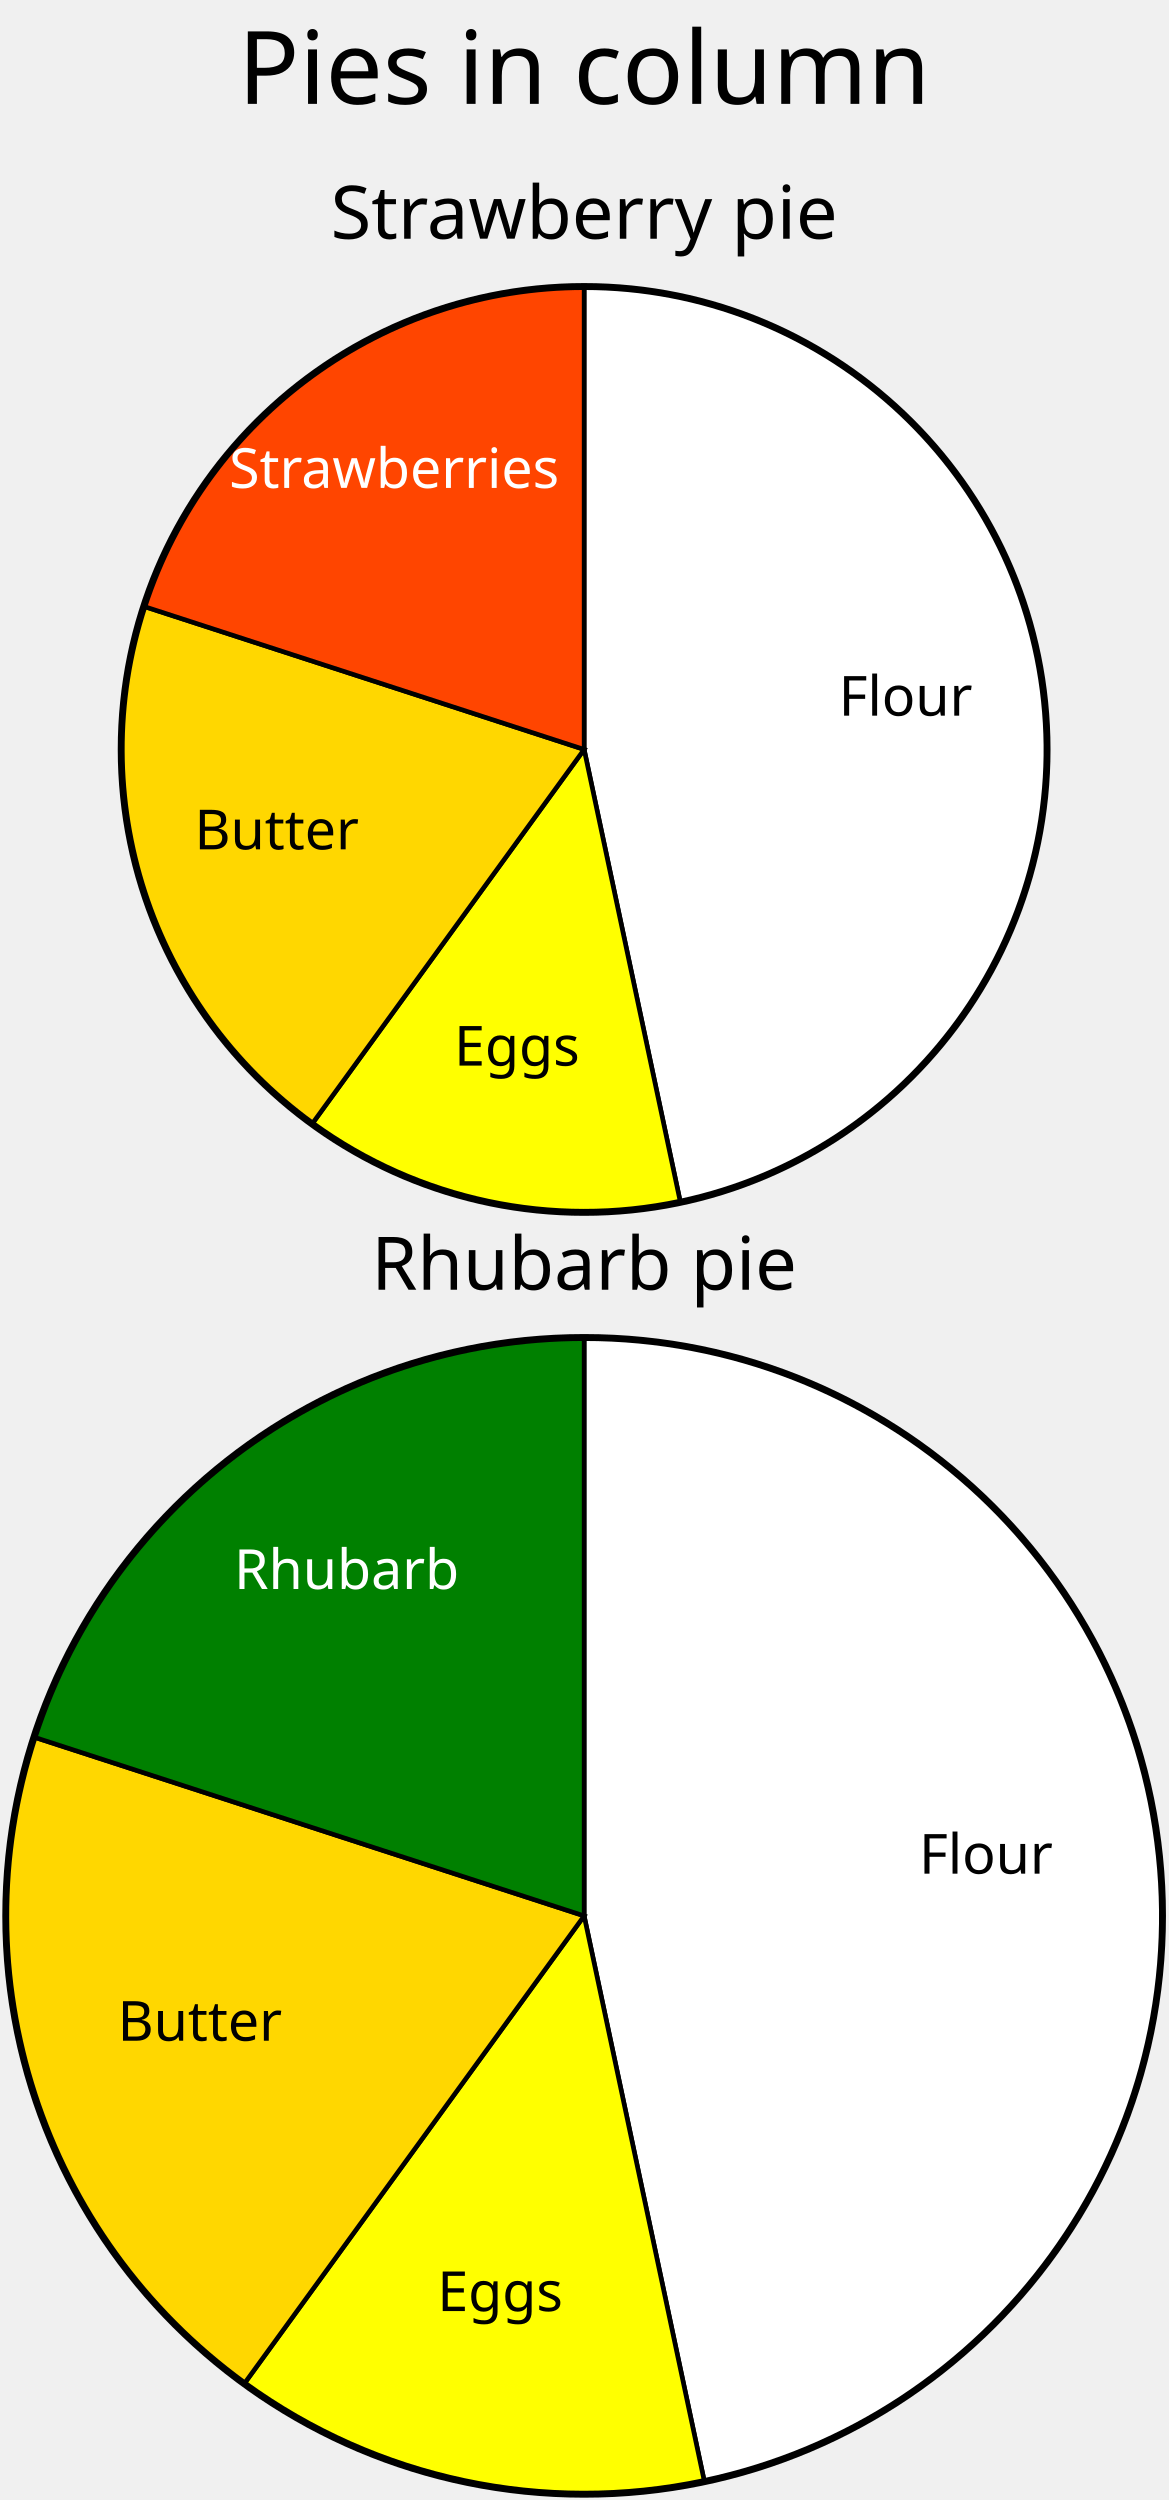
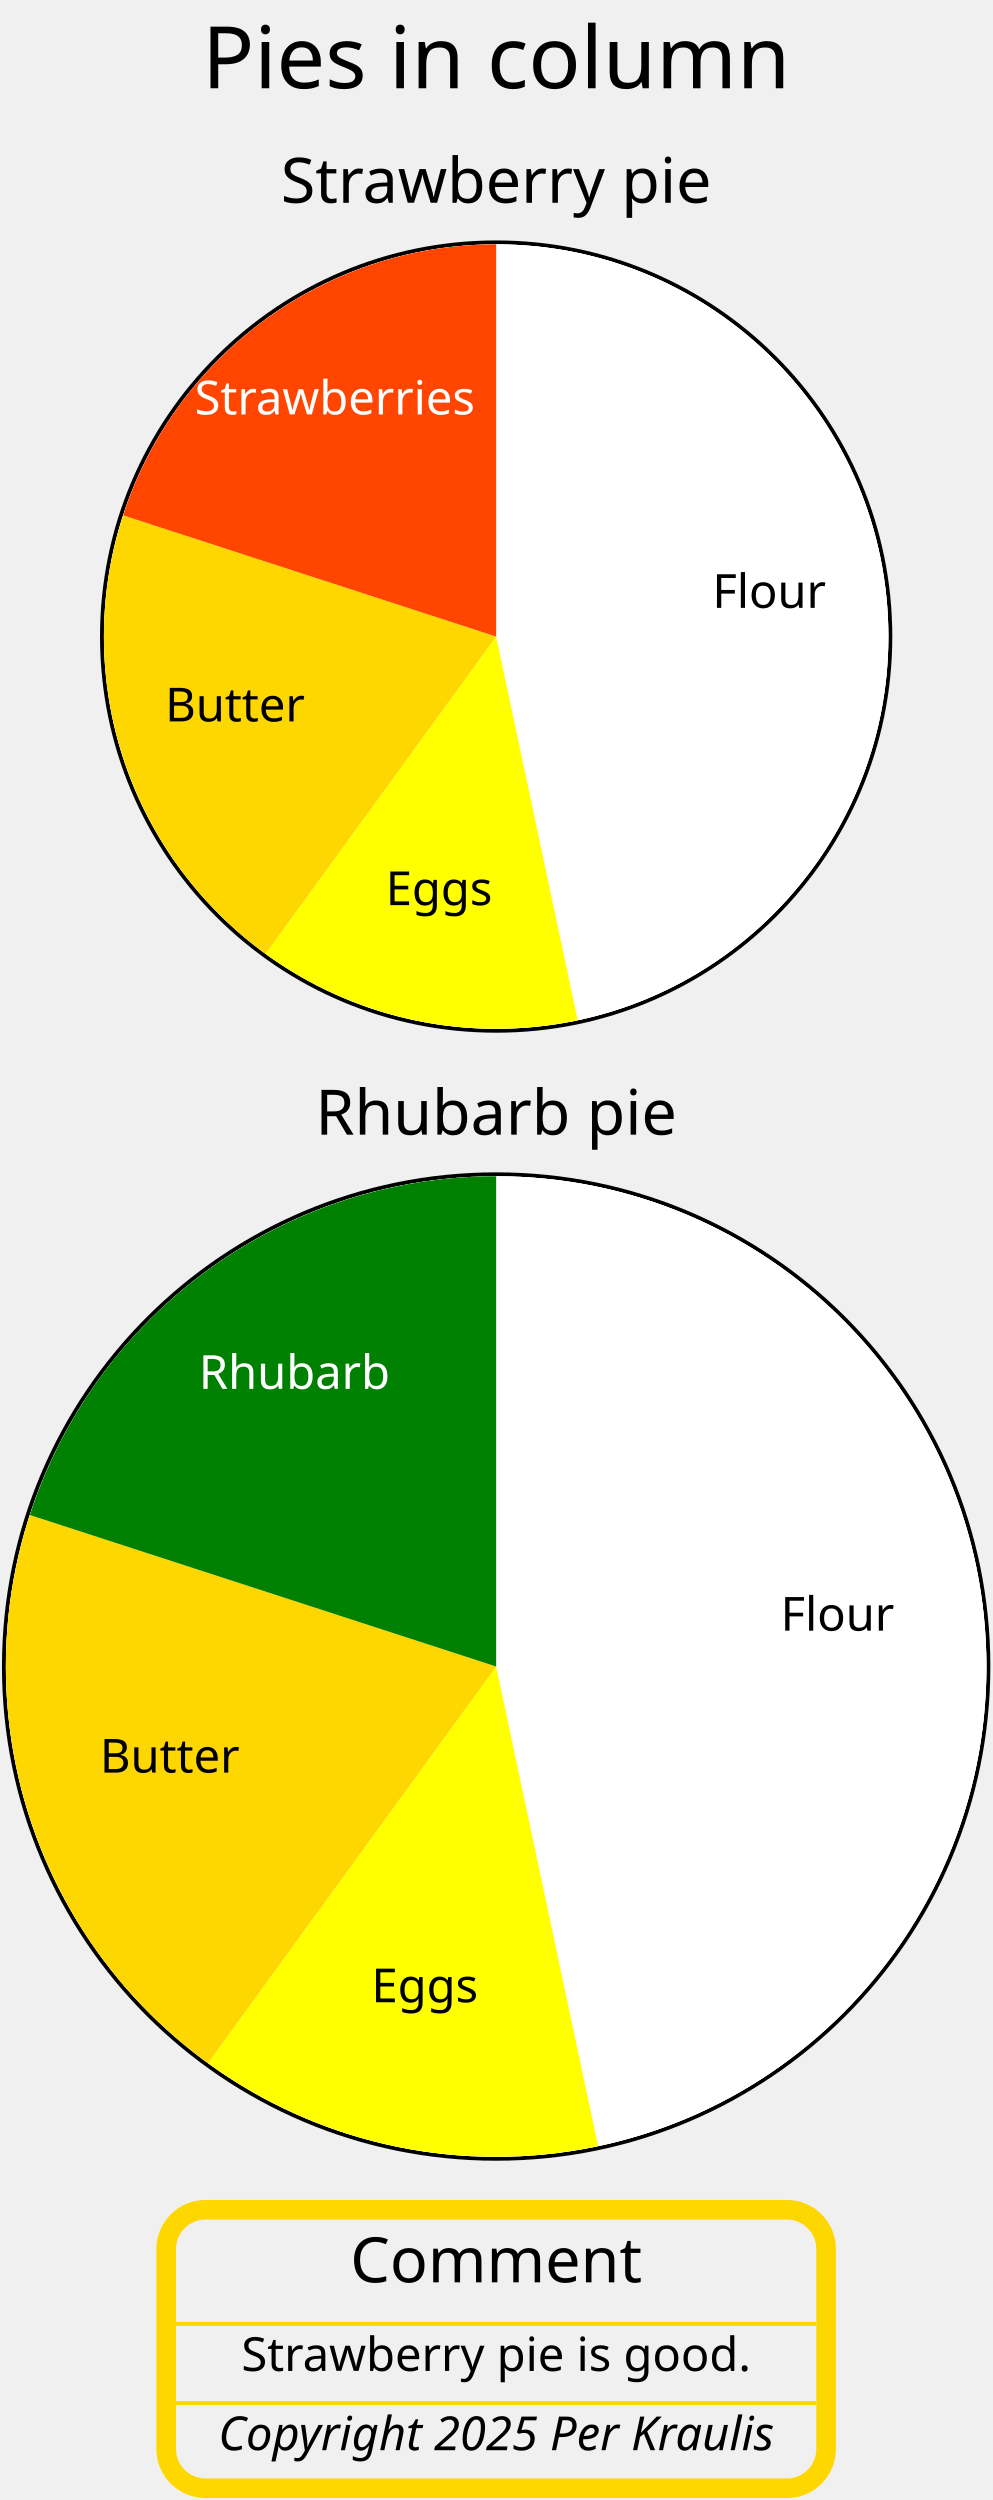
- <svg xmlns="http://www.w3.org/2000/svg" width="253" height="541.4" viewBox="0 0 253 541.4" transform="translate(0.5, 0.5)">
+ <svg xmlns="http://www.w3.org/2000/svg" width="253" height="637.4" viewBox="0 0 253 637.4" transform="translate(0.5, 0.5)">
  <g class="layout">
    <g fill="black" font-family="sans-serif" font-size="22" text-anchor="middle" transform="translate(44.281,0)">
      <text y="22" x="81.719">Pies in column</text>
    </g>
    <g transform="translate(25,35.2)">
      <g class="layout">
        <g fill="black" font-family="sans-serif" font-size="16" text-anchor="middle" transform="translate(41.644,0)">
          <text y="16" x="59.356">Strawberry pie</text>
        </g>
        <g transform="translate(0,25.6)">
          <g class="plot" clip-path="url(#id2)" transform="translate(101,101)">
            <circle r="100.5" stroke="black" fill="none" class="frame" stroke-width="1" />
            <defs>
              <clipPath>
                <rect x="-101" y="-101" width="202" height="202" id="id2" />
              </clipPath>
            </defs>
-             <circle r="100.0" fill="white" class="area" />
-             <g stroke="black" stroke-width="1">
+             <g class="graphics">
+               <circle r="100.0" fill="white" />
              <path d="M 0 0 L 0 -100 A 100 100 0 0 1 20.791 97.815 Z" class="slice" fill="white" />
              <path d="M 0 0 L 20.791 97.815 A 100 100 0 0 1 -58.779 80.902 Z" class="slice" fill="yellow" />
              <path d="M 0 0 L -58.779 80.902 A 100 100 0 0 1 -95.106 -30.902 Z" class="slice" fill="gold" />
              <a href="https://en.wikipedia.org/wiki/Strawberry">
                <path d="M 0 0 L -95.106 -30.902 A 100 100 0 0 1 0 -100 Z" class="slice" fill="orangered" />
              </a>
            </g>
            <g class="labels" font-family="sans-serif" font-size="12" text-anchor="middle">
              <text x="69.617" y="-7.317" fill="black">Flour</text>
              <text x="-14.554" y="68.47" fill="black">Eggs</text>
              <text x="-66.574" y="21.631" fill="black">Butter</text>
              <text x="-41.145" y="-56.631" fill="white">Strawberries</text>
            </g>
          </g>
        </g>
      </g>
    </g>
-     <g transform="translate(0,262.8)">
+     <g transform="translate(0,272.8)">
      <g class="layout">
        <g fill="black" font-family="sans-serif" font-size="16" text-anchor="middle" transform="translate(76.296,0)">
          <text y="16" x="49.704">Rhubarb pie</text>
        </g>
        <g transform="translate(0,25.6)">
          <g class="plot" clip-path="url(#id3)" transform="translate(126,126)">
            <circle r="125.5" stroke="black" fill="none" class="frame" stroke-width="1" />
            <defs>
              <clipPath>
                <rect x="-126" y="-126" width="252" height="252" id="id3" />
              </clipPath>
            </defs>
-             <circle r="125.0" fill="white" class="area" />
-             <g stroke="black" stroke-width="1">
+             <g class="graphics">
+               <circle r="125.0" fill="white" />
              <path d="M 0 0 L 0 -125 A 125 125 0 0 1 25.989 122.268 Z" class="slice" fill="white" />
              <path d="M 0 0 L 25.989 122.268 A 125 125 0 0 1 -73.473 101.127 Z" class="slice" fill="yellow" />
              <path d="M 0 0 L -73.473 101.127 A 125 125 0 0 1 -118.882 -38.627 Z" class="slice" fill="gold" />
              <a href="https://en.wikipedia.org/wiki/Rhubarb">
                <path d="M 0 0 L -118.882 -38.627 A 125 125 0 0 1 0 -125 Z" class="slice" fill="green" />
              </a>
            </g>
            <g class="labels" font-family="sans-serif" font-size="12" text-anchor="middle">
              <text x="87.021" y="-9.146" fill="black">Flour</text>
              <text x="-18.192" y="85.588" fill="black">Eggs</text>
              <text x="-83.217" y="27.039" fill="black">Butter</text>
              <text x="-51.431" y="-70.789" fill="white">Rhubarb</text>
            </g>
          </g>
        </g>
      </g>
    </g>
+     <g transform="translate(39.376,560.4)">
+       <g class="layout">
+         <g transform="translate(0,0)">
+           <rect x="2.5" y="2.5" width="168.248" height="71" stroke="gold" fill="none" class="frame" rx="10" ry="10" stroke-width="5" />
+         </g>
+         <g transform="translate(5,5)">
+           <g>
+             <g fill="black" font-family="sans-serif" font-size="16" text-anchor="middle" transform="translate(41.8,0)">
+               <text y="16" x="39.824">Comment</text>
+             </g>
+             <g fill="black" font-family="sans-serif" font-size="12" text-anchor="middle" transform="translate(11.799,26.6)">
+               <text y="12" x="69.825">Strawberry pie is good.</text>
+             </g>
+             <g fill="black" font-family="sans-serif" font-size="12" font-style="italic" text-anchor="middle" transform="translate(0,46.8)">
+               <text y="12" x="81.624">Copyright 2025 Per Kraulis</text>
+             </g>
+             <line x1="0" y1="26.6" x2="163.248" y2="26.6" stroke="gold" stroke-width="1" />
+             <line x1="0" y1="46.8" x2="163.248" y2="46.8" stroke="gold" stroke-width="1" />
+           </g>
+         </g>
+       </g>
+     </g>
  </g>
</svg>
